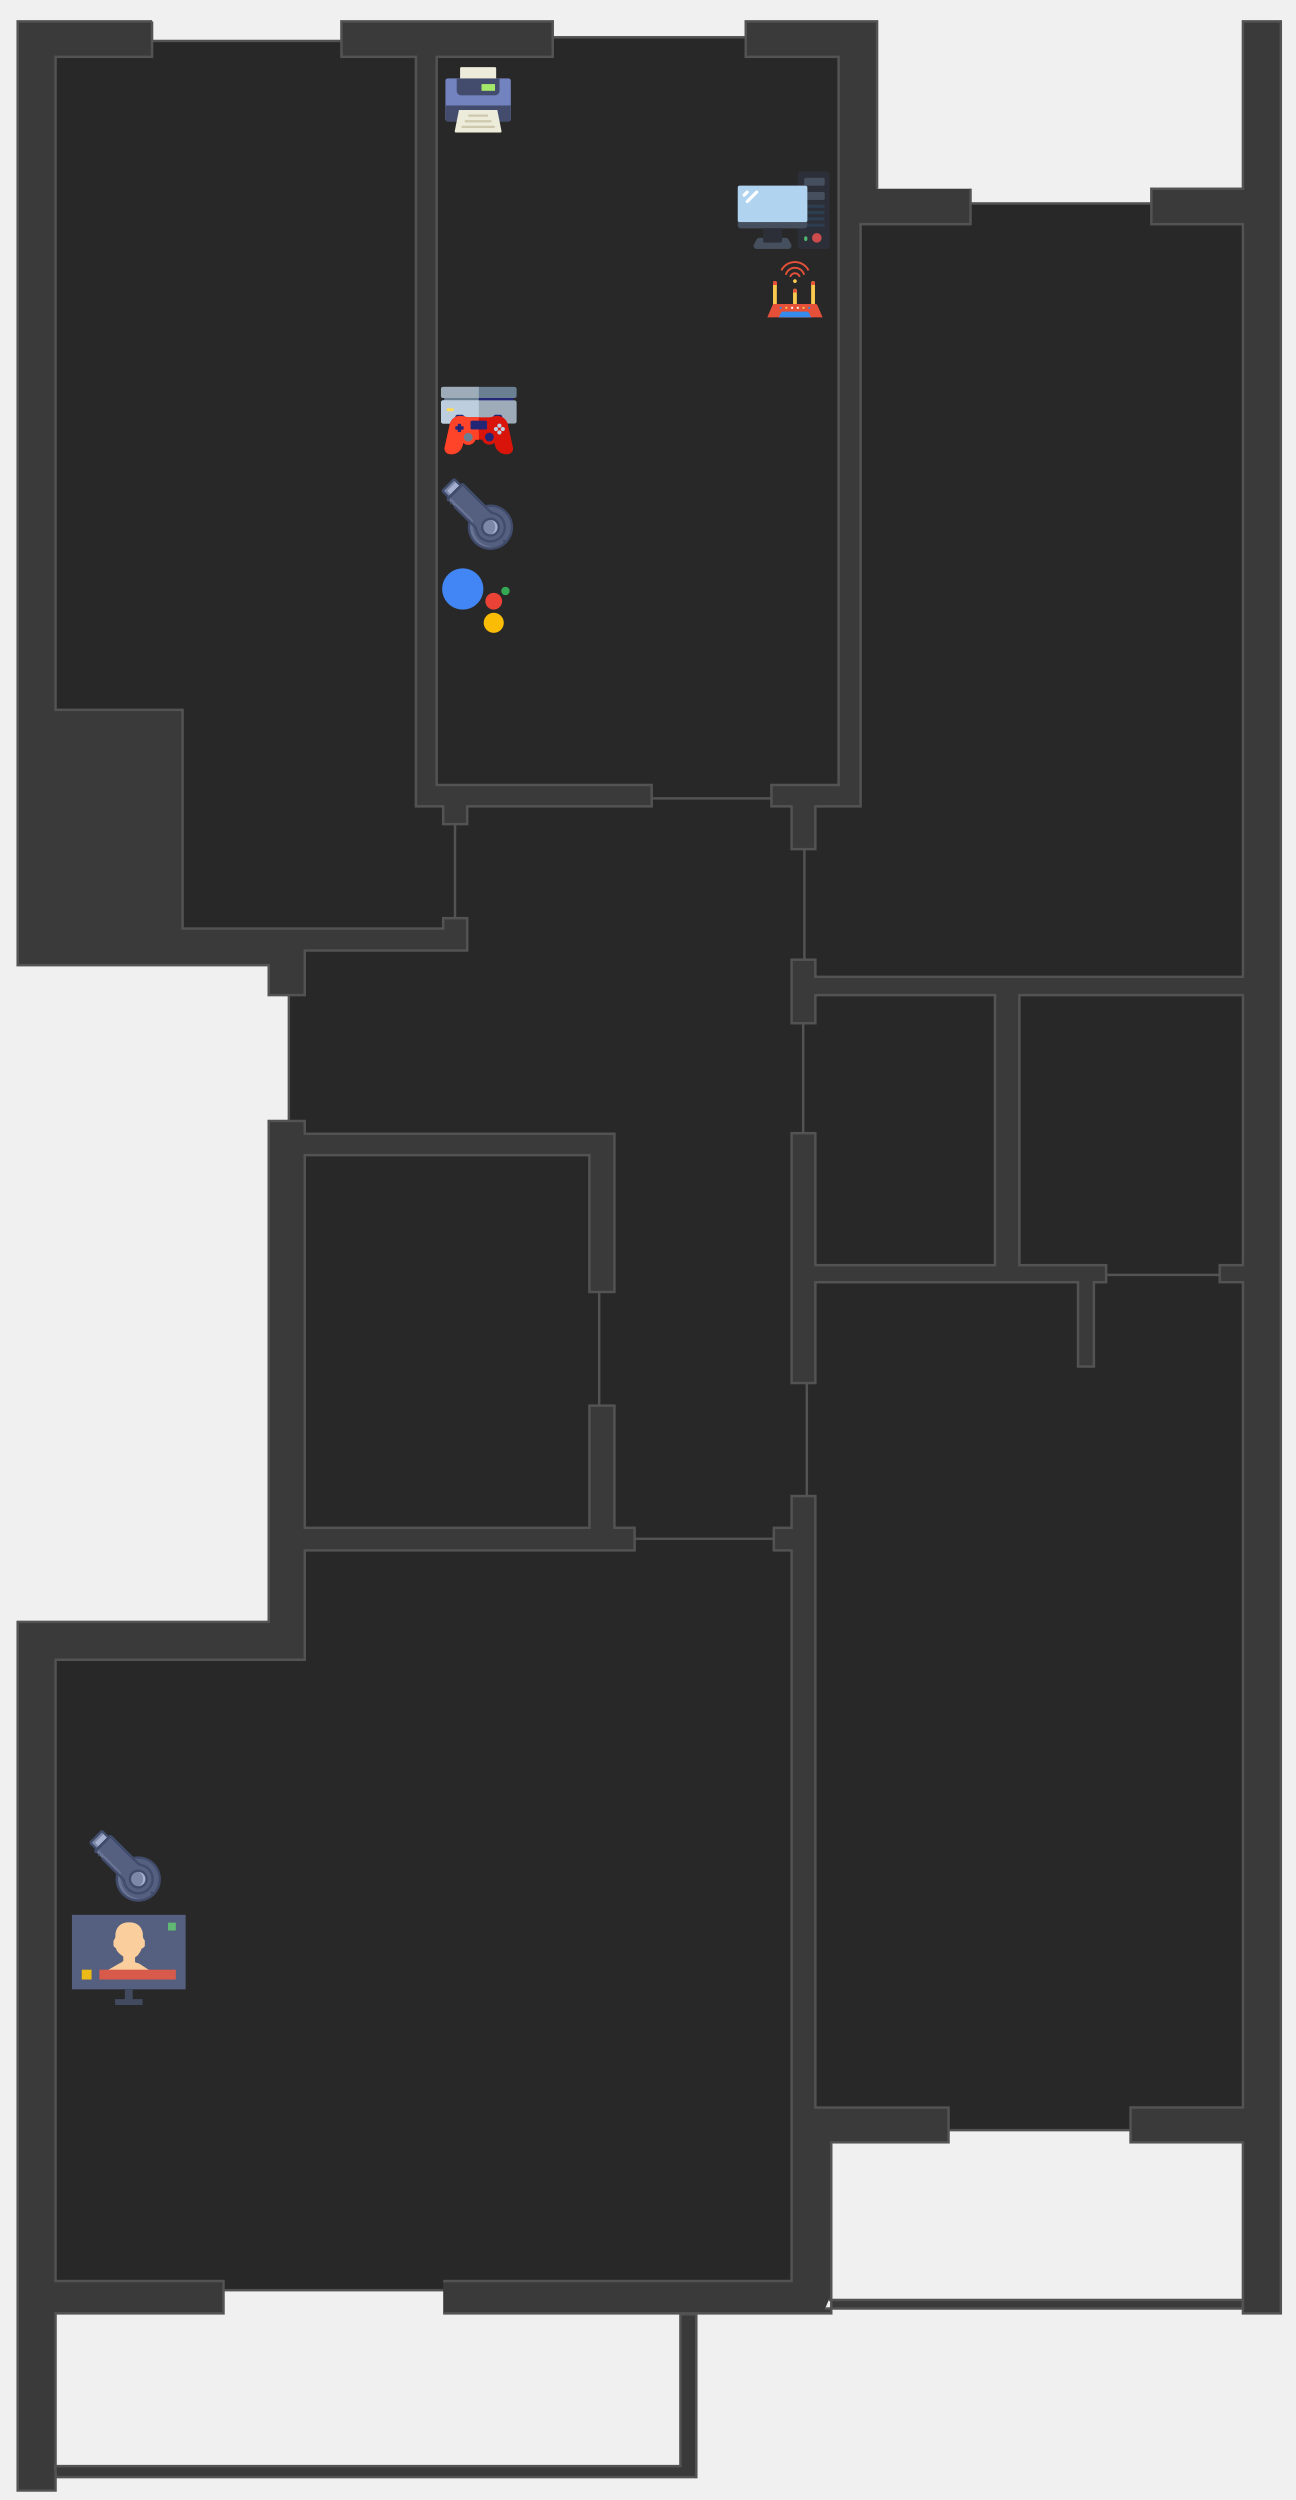
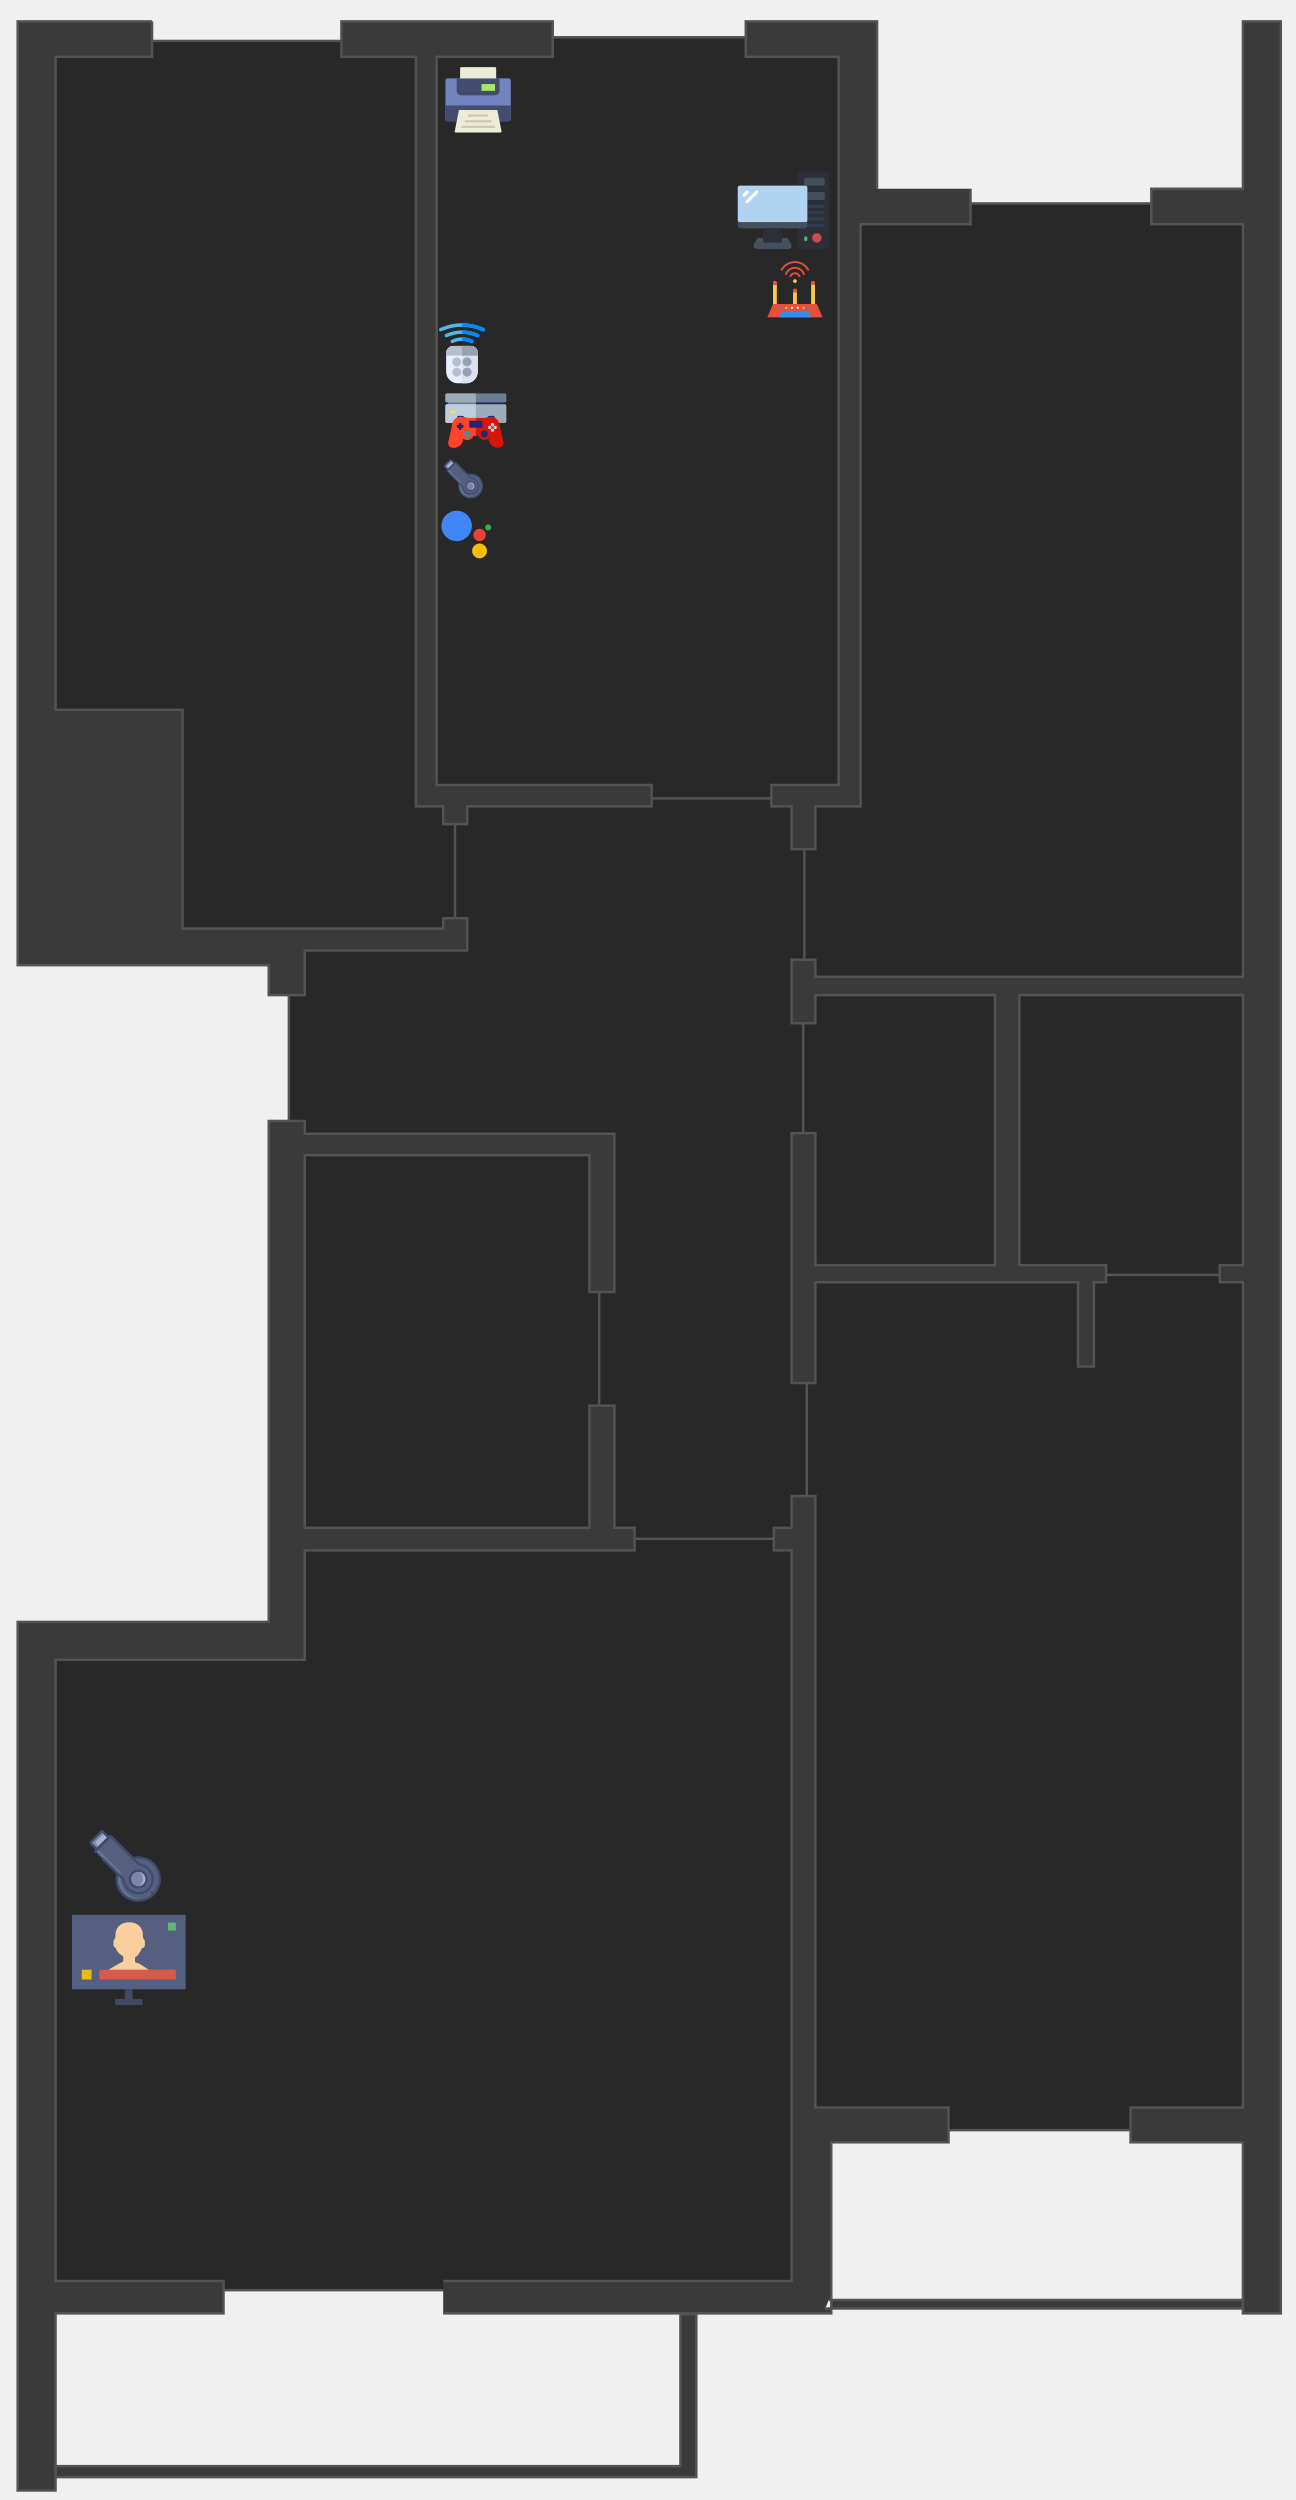
<svg xmlns="http://www.w3.org/2000/svg" width="215" height="415" viewBox="0 0 279.5 539.5" version="1.1" id="svg4629">
  <defs id="defs4617">
    <style id="style4615">
      .cls-1 {
        fill: #fff;
      }

      .cls-1, .cls-2 {
        stroke: #535353;
        stroke-width: 0.527px;
        fill-rule: evenodd;
      }

      .cls-2 {
        fill: #aaa;
      }
    </style>
  </defs>
  <g id="g4903" transform="translate(-5.675665,-6.985777)">
    <path d="m 68.014,209.605 v 45.612 h 64.323 v 83.841 h 3.163 v 3.428 h 45.87 V 178.757 H 100.7 v 30.848 z" class="cls-1" id="input_boolean.presence_hall" style="fill:#282828;fill-opacity:1;fill-rule:evenodd;stroke:#535353;stroke-width:0.527px" />
    <path d="m 136.028,339.058 h 43.5 V 501.205 H 14.236 V 362.26 h 52.2 v -23.2 h 69.6 z" class="cls-1" id="input_boolean.presence_livingroom" style="fill:#282828;fill-opacity:1;fill-rule:evenodd;stroke:#535353;stroke-width:0.527px" />
    <path d="m 179,219.887 h 44.55 v 61.431 H 179 Z" class="cls-1" id="input_boolean.presence_storage" style="fill:#282828;fill-opacity:1;fill-rule:evenodd;stroke:#535353;stroke-width:0.527px" />
    <path d="m 68.278,254.426 h 66.7 V 338.8 h -66.7 z" class="cls-1" id="input_boolean.presence_wc" style="fill:#282828;fill-opacity:1;fill-rule:evenodd;stroke:#535353;stroke-width:0.527px" />
    <path d="m 179.789,281.846 h 97.8 v 184.821 h -97.8 z" class="cls-1" id="input_boolean.presence_bedroom" style="fill:#282828;fill-opacity:1;fill-rule:evenodd;stroke:#535353;stroke-width:0.527px" />
    <path d="m 223.286,221.469 h 55.1 v 60.64 h -55.1 z" class="cls-1" data-name="BedsRoom WC" id="input_boolean.presence_bedroomwc" style="fill:#282828;fill-opacity:1;fill-rule:evenodd;stroke:#535353;stroke-width:0.527px" />
    <path d="m 97.8,15.028 h 91.213 V 179.284 H 97.8 Z" class="cls-1" id="input_boolean.presence_office" style="fill:#282828;fill-opacity:1;fill-rule:evenodd;stroke:#535353;stroke-width:0.527px" />
    <path d="m 14.236,15.819 h 84.885 v 161.356 h 4.745 V 210.4 H 13.445 Z" class="cls-1" id="input_boolean.presence_kitchen" style="fill:#282828;fill-opacity:1;fill-rule:evenodd;stroke:#535353;stroke-width:0.527px" />
    <path d="m 190.334,50.885 h 86.2 v 169.529 h -97.272 v -40.6 h 10.808 z" class="cls-1" data-name="Kids Room" id="input_boolean.presence_nursery" style="fill:#282828;fill-opacity:1;fill-rule:evenodd;stroke:#535353;stroke-width:0.527px" />
    <path d="M 282.074,11.6 V 506.215 H 273.9 V 469.3 h -24.251 v -7.514 H 273.9 v -178.1 h -5.009 V 280 H 273.9 V 221.733 H 225.659 V 280 h 18.717 v 3.691 h -2.636 v 18.192 h -3.427 v -18.192 h -56.679 v 21.752 h -5.14 v -53.918 h 5.14 V 280 h 38.753 v -58.267 h -38.753 v 6.067 h -5.14 v -13.71 h 5.14 v 3.691 H 273.9 V 55.367 H 254.13 V 47.721 H 273.9 V 11.6 h 8.172 z m -66.96,36.121 v 7.646 H 191.388 V 181 h -9.754 v 9.228 h -5.14 V 181 h -4.35 v -4.614 h 14.5 V 19.247 H 166.608 V 11.6 h 28.339 V 47.721 M 124.956,11.6 v 7.646 H 99.912 v 157.138 h 46.4 V 181 H 106.5 v 3.823 h -5.185 V 181 H 95.431 V 19.247 H 79.35 V 11.6 Z m -86.467,0 v 7.646 H 17.663 v 140.923 h 27.416 v 47.194 h 56.239 v -2.241 h 5.182 v 6.987 H 71.441 v 9.624 h -7.777 v -6.46 H 9.49 V 11.6 h 29 z m 32.952,237.289 h -7.777 v 108.1 H 9.49 v 187.455 h 8.172 V 506.215 H 53.91 v -6.987 H 17.663 V 365.16 h 53.778 v -23.6 h 71.178 v -4.878 h -4.35 V 310.32 h -5.4 v 26.365 H 71.441 v -80.414 h 61.424 V 285.8 h 5.4 V 251.657 H 71.441 Z m 29.877,250.339 h 75.176 V 341.563 h -3.823 v -4.878 h 3.823 v -6.854 h 5.14 v 131.958 h 28.735 v 7.511 h -25.307 v 36.912 H 101.318 M 17.538,539.171 H 152.511 v -32.783 l 3.428,0.035 V 541.546 H 17.802 Z M 183.743,505.16 h 90.074 l 0.079,-1.845 h -89.363" class="cls-2" id="Walls" style="fill:#3a3a3a;fill-opacity:1;fill-rule:evenodd;stroke:#535353;stroke-width:0.527px" />
  </g>
-   <g id="device_tracker.googlehomehome" transform="matrix(0.02844206,0,0,0.02844206,95.42019,122.3333)">
+   <g id="device_tracker.googlehomehome" transform="matrix(0.02101287,0,0,0.02101287,95.2617,109.9711)">
    <circle id="circle1975" r="156.268" cy="167.705" cx="156.268" style="fill:#4285f4" />
    <path id="path1977" d="m 512,182.95 c 0,17.544 -14.224,31.762 -31.762,31.762 -17.538,0 -31.762,-14.218 -31.762,-31.762 0,-17.543 14.224,-31.762 31.762,-31.762 17.538,0 31.762,14.219 31.762,31.762 z" style="fill:#34a853" />
    <path id="path1979" d="m 454.829,260.449 c 0,35.081 -28.438,63.522 -63.523,63.522 -35.088,0 -63.524,-28.441 -63.524,-63.522 0,-35.083 28.437,-63.524 63.524,-63.524 35.086,0 63.523,28.442 63.523,63.524 z" style="fill:#ea4335" />
    <path id="path1981" d="m 467.533,424.339 c 0,42.1 -34.124,76.225 -76.228,76.225 -42.104,0 -76.229,-34.125 -76.229,-76.225 0,-42.098 34.124,-76.227 76.229,-76.227 42.104,0 76.228,34.129 76.228,76.227 z" style="fill:#fbbc05" />
  </g>
-   <g id="device_tracker.ps4home" transform="matrix(0.03187343,0,0,0.03170703,95.16594,82.64656)">
+   <g id="device_tracker.ps4home" transform="matrix(0.02568244,0,0,0.02554836,96.11688,84.22318)">
    <path id="path1997" d="M 480.827,96.595 H 31.173 c -5.217,0 -9.446,4.229 -9.446,9.446 v 24.561 c 0,5.217 4.23,9.447 9.446,9.447 h 449.653 c 5.217,0 9.447,-4.229 9.447,-9.447 v -24.561 c 0,-5.217 -4.23,-9.446 -9.446,-9.446 z" style="fill:#232575" />
    <g id="g2003">
      <path id="path1999" d="M 256,96.595 H 31.173 c -5.217,0 -9.446,4.229 -9.446,9.446 v 24.561 c 0,5.217 4.23,9.447 9.446,9.447 H 256 Z" style="fill:#6a8092" />
      <path id="path2001" d="M 497.83,26.691 H 14.17 C 6.344,26.691 0,33.035 0,40.861 v 47.232 c 0,7.826 6.344,14.17 14.17,14.17 h 483.66 c 7.826,0 14.17,-6.344 14.17,-14.17 V 40.861 c 0,-7.826 -6.344,-14.17 -14.17,-14.17 z" style="fill:#6a8092" />
    </g>
    <g id="g2009">
      <path id="path2005" d="M 256,26.691 H 14.17 C 6.344,26.691 0,33.035 0,40.861 v 47.232 c 0,7.826 6.344,14.17 14.17,14.17 H 256 Z" style="fill:#9eacba" />
      <path id="path2007" d="M 497.83,118.263 H 14.17 C 6.344,118.263 0,124.607 0,132.433 v 129.402 c 0,7.826 6.344,14.17 14.17,14.17 h 483.66 c 7.826,0 14.17,-6.344 14.17,-14.17 V 132.434 c 0,-7.827 -6.344,-14.171 -14.17,-14.171 z" style="fill:#9eacba" />
    </g>
    <path id="path2011" d="M 256,118.263 H 14.17 C 6.344,118.263 0,124.607 0,132.433 v 129.402 c 0,7.826 6.344,14.17 14.17,14.17 H 256 Z" style="fill:#bdcfdf" />
    <path id="path2013" d="M 78,172.049 H 48 c -5.522,0 -10,4.477 -10,10 0,5.523 4.478,10 10,10 h 30 c 5.522,0 10,-4.477 10,-10 0,-5.523 -4.478,-10 -10,-10 z" style="fill:#ffdb58" />
    <g id="g2019">
      <path id="path2015" d="m 400,216.049 h -30 c -8.284,0 -15,6.716 -15,15 0,8.284 6.716,15 15,15 h 30 c 8.284,0 15,-6.716 15,-15 0,-8.284 -6.716,-15 -15,-15 z" style="fill:#232575" />
      <path id="path2017" d="m 142,216.049 h -30 c -8.284,0 -15,6.716 -15,15 0,8.284 6.716,15 15,15 h 30 c 8.284,0 15,-6.716 15,-15 0,-8.284 -6.716,-15 -15,-15 z" style="fill:#232575" />
    </g>
    <path id="path2021" d="M 487.105,438.43 452.483,281.606 C 448.259,262.477 436.84,246.138 420.328,235.598 403.82,225.06 384.195,221.58 365.057,225.802 l -36.169,7.985 H 183.111 l -36.171,-7.986 c -19.129,-4.224 -38.758,-0.743 -55.269,9.796 -16.513,10.54 -27.932,26.879 -32.155,46.008 L 24.895,438.43 c -2.174,9.848 -0.383,19.953 5.044,28.455 5.426,8.501 13.838,14.38 23.686,16.554 20.386,4.5 41.309,0.792 58.91,-10.441 17.599,-11.234 29.77,-28.649 34.271,-49.037 l 3.583,-16.23 c 9.117,8.095 21.104,13.026 34.227,13.026 22.632,0 41.894,-14.648 48.841,-34.956 l 45.413,-0.041 c 7.217,19.811 26.239,33.997 48.516,33.997 13.035,0 24.947,-4.867 34.042,-12.866 l 3.768,17.069 c 4.502,20.388 16.673,37.803 34.272,49.038 12.616,8.053 27.1,12.31 41.884,12.31 5.679,0 11.406,-0.629 17.025,-1.869 9.848,-2.174 18.26,-8.053 23.686,-16.554 5.425,-8.502 7.216,-18.608 5.042,-28.455 z" style="fill:#d9150b" />
    <path id="path2023" d="m 256,233.787 h -72.889 l -36.171,-7.986 c -19.129,-4.224 -38.758,-0.743 -55.269,9.796 -16.513,10.54 -27.932,26.879 -32.155,46.008 L 24.895,438.43 c -2.174,9.848 -0.383,19.953 5.044,28.455 5.426,8.501 13.838,14.38 23.686,16.554 20.386,4.5 41.309,0.792 58.91,-10.441 17.599,-11.234 29.77,-28.649 34.271,-49.037 l 3.583,-16.23 c 9.117,8.095 21.104,13.026 34.227,13.026 22.632,0 41.894,-14.648 48.841,-34.956 L 256,385.766 Z" style="fill:#ff4429" />
    <g id="g2033">
      <circle id="circle2025" r="14.5" cy="290.549" cx="395.5" style="fill:#bdcfdf" />
      <circle id="circle2027" r="14.5" cy="336.549" cx="395.5" style="fill:#bdcfdf" />
      <circle id="circle2029" r="14.5" cy="313.549" cx="418.5" style="fill:#bdcfdf" />
      <circle id="circle2031" r="14.5" cy="313.549" cx="372.5" style="fill:#bdcfdf" />
    </g>
    <path id="path2035" d="m 303.252,316.609 h -94.504 c -4.831,0 -8.748,-3.917 -8.748,-8.748 v -42.504 c 0,-4.831 3.917,-8.748 8.748,-8.748 h 94.504 c 4.831,0 8.748,3.917 8.748,8.748 v 42.504 c 0,4.831 -3.917,8.748 -8.748,8.748 z" style="fill:#232575" />
    <circle id="circle2037" r="29.592" cy="369.139" cx="184.62" style="fill:#6a8092" />
    <g id="g2043">
      <circle id="circle2039" r="29.592" cy="368.139" cx="327.38" style="fill:#232575" />
      <path id="path2041" d="m 149.869,294.568 h -10.311 c -1.824,0 -3.302,-1.479 -3.302,-3.302 v -10.311 c 0,-1.824 -1.479,-3.302 -3.302,-3.302 h -16.053 c -1.824,0 -3.302,1.479 -3.302,3.302 v 10.311 c 0,1.824 -1.479,3.302 -3.302,3.302 H 99.985 c -1.824,0 -3.302,1.479 -3.302,3.302 v 16.053 c 0,1.824 1.479,3.302 3.302,3.302 h 10.311 c 1.824,0 3.302,1.479 3.302,3.302 v 10.311 c 0,1.824 1.479,3.302 3.302,3.302 h 16.053 c 1.824,0 3.302,-1.479 3.302,-3.302 v -10.311 c 0,-1.824 1.479,-3.302 3.302,-3.302 h 10.311 c 1.824,0 3.302,-1.479 3.302,-3.302 V 297.87 c 0.002,-1.824 -1.477,-3.302 -3.301,-3.302 z" style="fill:#232575" />
    </g>
    <g id="g2045" />
    <g id="g2047" />
    <g id="g2049" />
    <g id="g2051" />
    <g id="g2053" />
    <g id="g2055" />
    <g id="g2057" />
    <g id="g2059" />
    <g id="g2061" />
    <g id="g2063" />
    <g id="g2065" />
    <g id="g2067" />
    <g id="g2069" />
    <g id="g2071" />
    <g id="g2073" />
  </g>
  <g id="device_tracker.epsond11b70home" transform="matrix(0.02755646,0,0,0.02755646,96.12451,14.49076)">
    <g id="g2147">
      <path id="path2123" d="M 494.345,88.276 H 17.655 C 7.91,88.276 0,96.177 0,105.931 v 300.138 c 0,9.746 7.91,17.655 17.655,17.655 h 70.621 l 17.655,-88.276 h 300.138 l 17.655,88.276 h 70.621 c 9.746,0 17.655,-7.91 17.655,-17.655 V 105.931 c 0,-9.754 -7.91,-17.655 -17.655,-17.655" style="fill:#7383bf" />
      <g id="g2129">
        <path id="path2125" d="m 0,300.138 v 105.931 c 0,9.746 7.91,17.655 17.655,17.655 h 70.621 l 17.655,-88.276 h 300.138 l 17.655,88.276 h 70.621 c 9.746,0 17.655,-7.91 17.655,-17.655 V 300.138 Z" style="fill:#434c6d" />
        <path id="path2127" d="M 388.414,220.69 H 123.586 c -19.5,0 -35.31,-15.81 -35.31,-35.31 V 88.276 h 335.448 v 97.103 c 0,19.5 -15.81,35.311 -35.31,35.311" style="fill:#434c6d" />
      </g>
      <g id="g2135">
        <path id="path2131" d="M 430.611,512 H 81.392 c -5.57,0 -9.754,-5.094 -8.66,-10.558 l 33.201,-165.994 h 300.138 l 33.201,165.994 c 1.085,5.464 -3.09,10.558 -8.661,10.558" style="fill:#edebda" />
        <path id="path2133" d="M 397.241,88.276 H 114.759 V 8.828 C 114.759,3.955 118.714,0 123.587,0 h 264.828 c 4.873,0 8.828,3.955 8.828,8.828 v 79.448 z" style="fill:#edebda" />
      </g>
      <polygon id="polygon2137" points="282.483,185.379 388.414,185.379 388.414,132.414 282.483,132.414 " style="fill:#a4e869" />
      <g id="g2145">
        <path id="path2139" d="M 326.621,388.414 H 185.379 c -4.882,0 -8.828,-3.946 -8.828,-8.828 0,-4.882 3.946,-8.828 8.828,-8.828 H 326.62 c 4.882,0 8.828,3.946 8.828,8.828 0,4.882 -3.946,8.828 -8.827,8.828" style="fill:#cec9ae" />
        <path id="path2141" d="M 353.103,432.552 H 158.897 c -4.882,0 -8.828,-3.946 -8.828,-8.828 0,-4.882 3.946,-8.828 8.828,-8.828 h 194.207 c 4.882,0 8.828,3.946 8.828,8.828 -0.001,4.882 -3.947,8.828 -8.829,8.828" style="fill:#cec9ae" />
        <path id="path2143" d="M 379.586,476.69 H 132.414 c -4.882,0 -8.828,-3.946 -8.828,-8.828 0,-4.882 3.946,-8.828 8.828,-8.828 h 247.172 c 4.882,0 8.828,3.946 8.828,8.828 0,4.882 -3.946,8.828 -8.828,8.828" style="fill:#cec9ae" />
      </g>
    </g>
    <g id="g2149" />
    <g id="g2151" />
    <g id="g2153" />
    <g id="g2155" />
    <g id="g2157" />
    <g id="g2159" />
    <g id="g2161" />
    <g id="g2163" />
    <g id="g2165" />
    <g id="g2167" />
    <g id="g2169" />
    <g id="g2171" />
    <g id="g2173" />
    <g id="g2175" />
    <g id="g2177" />
  </g>
  <g id="device_tracker.dtofficehome" transform="matrix(0.03864992,0,0,0.03864992,159.212,35.46623)">
    <path id="path2216" d="m 335.448,357.517 v 97.103 c 0,9.754 7.901,17.655 17.655,17.655 h 141.241 c 9.754,0 17.655,-7.901 17.655,-17.655 V 57.379 C 511.973,47.642 504.081,39.75 494.344,39.724 H 353.103 c -9.737,0.026 -17.629,7.918 -17.655,17.655 z" style="fill:#2c2f38" />
    <g id="g2222">
      <path id="path2218" d="m 379.586,75.034 h 97.103 c 4.873,0 8.828,3.955 8.828,8.828 v 26.483 c 0,4.873 -3.955,8.828 -8.828,8.828 h -97.103 c -4.873,0 -8.828,-3.955 -8.828,-8.828 V 83.862 c 0.001,-4.873 3.955,-8.828 8.828,-8.828 z" style="fill:#464f5d" />
      <path id="path2220" d="m 379.586,154.483 h 97.103 c 4.873,0 8.828,3.955 8.828,8.828 v 26.483 c 0,4.873 -3.955,8.828 -8.828,8.828 h -97.103 c -4.873,0 -8.828,-3.955 -8.828,-8.828 V 163.31 c 0.001,-4.872 3.955,-8.827 8.828,-8.827 z" style="fill:#464f5d" />
    </g>
    <g id="g2232">
      <path id="path2224" d="m 476.69,242.759 h -88.276 c -4.873,0 -8.828,-3.955 -8.828,-8.828 0,-4.873 3.955,-8.828 8.828,-8.828 h 88.276 c 4.873,0 8.828,3.955 8.828,8.828 -10e-4,4.873 -3.956,8.828 -8.828,8.828 z" style="fill:#2c3e50" />
      <path id="path2226" d="m 476.69,278.069 h -88.276 c -4.873,0 -8.828,-3.955 -8.828,-8.828 0,-4.873 3.955,-8.828 8.828,-8.828 h 88.276 c 4.873,0 8.828,3.955 8.828,8.828 -10e-4,4.873 -3.956,8.828 -8.828,8.828 z" style="fill:#2c3e50" />
      <path id="path2228" d="m 476.69,313.379 h -88.276 c -4.873,0 -8.828,-3.955 -8.828,-8.828 0,-4.873 3.955,-8.828 8.828,-8.828 h 88.276 c 4.873,0 8.828,3.955 8.828,8.828 0,4.873 -3.956,8.828 -8.828,8.828 z" style="fill:#2c3e50" />
      <path id="path2230" d="m 476.69,348.69 h -88.276 c -4.873,0 -8.828,-3.955 -8.828,-8.828 0,-4.873 3.955,-8.828 8.828,-8.828 h 88.276 c 4.873,0 8.828,3.955 8.828,8.828 -10e-4,4.873 -3.956,8.828 -8.828,8.828 z" style="fill:#2c3e50" />
    </g>
    <circle id="circle2234" r="26.483" cy="410.483" cx="441.379" style="fill:#cc4b4c" />
    <path id="path2236" d="m 379.586,428.138 c -4.873,0 -8.828,-3.946 -8.828,-8.819 0,0 0,0 0,-0.009 v -8.828 c 0,-4.873 3.955,-8.828 8.828,-8.828 4.873,0 8.828,3.955 8.828,8.828 v 8.828 c 0,4.873 -3.946,8.828 -8.828,8.828 z" style="fill:#4fba6f" />
    <path id="path2238" d="m 17.655,119.172 h 353.103 c 9.754,0 17.655,7.901 17.655,17.655 v 203.034 c 0,9.754 -7.901,17.655 -17.655,17.655 H 17.655 C 7.901,357.517 0,349.617 0,339.862 V 136.828 c 0,-9.755 7.901,-17.656 17.655,-17.656 z" style="fill:#464f5d" />
    <path id="path2240" d="m 388.414,128 v 185.379 c 0,4.873 -3.955,8.828 -8.828,8.828 H 8.828 C 3.955,322.207 0,318.252 0,313.379 V 128 c 0,-4.873 3.955,-8.828 8.828,-8.828 h 370.759 c 4.872,0 8.827,3.955 8.827,8.828 z" style="fill:#b0d3f0" />
    <path id="path2242" d="M 247.172,410.483 H 268.8 c 6.162,0.026 11.802,3.46 14.654,8.916 l 14.477,26.483 c 4.802,8.527 1.783,19.324 -6.744,24.126 -2.454,1.377 -5.191,2.154 -7.998,2.269 H 105.225 c -9.772,-0.38 -17.39,-8.616 -17.011,-18.388 0.106,-2.807 0.883,-5.553 2.269,-8.007 l 14.477,-26.483 c 2.851,-5.455 8.492,-8.889 14.654,-8.916 h 21.628" style="fill:#464f5d" />
    <path id="path2244" d="m 141.241,357.517 h 105.931 v 0 70.621 c 0,4.873 -3.955,8.828 -8.828,8.828 h -88.276 c -4.873,0 -8.828,-3.955 -8.828,-8.828 v -70.621 z" style="fill:#2c2f38" />
    <g id="g2250">
      <path id="path2246" d="m 35.31,180.966 c -4.873,0 -8.828,-3.955 -8.828,-8.828 0,-2.339 0.927,-4.581 2.586,-6.241 l 17.655,-17.655 c 3.478,-3.416 9.066,-3.363 12.482,0.115 3.372,3.434 3.372,8.934 0,12.367 L 41.55,178.379 c -1.649,1.66 -3.9,2.587 -6.24,2.587 z" style="fill:#ffffff" />
      <path id="path2248" d="m 52.966,216.276 c -4.873,0 -8.828,-3.955 -8.828,-8.828 0,-2.339 0.927,-4.582 2.586,-6.241 L 99.69,148.241 c 3.478,-3.416 9.066,-3.363 12.482,0.115 3.372,3.434 3.372,8.934 0,12.367 l -52.966,52.966 c -1.65,1.66 -3.901,2.587 -6.24,2.587 z" style="fill:#ffffff" />
    </g>
    <g id="g2252" />
    <g id="g2254" />
    <g id="g2256" />
    <g id="g2258" />
    <g id="g2260" />
    <g id="g2262" />
    <g id="g2264" />
    <g id="g2266" />
    <g id="g2268" />
    <g id="g2270" />
    <g id="g2272" />
    <g id="g2274" />
    <g id="g2276" />
    <g id="g2278" />
    <g id="g2280" />
  </g>
  <g id="device_tracker.openwrthome" transform="matrix(0.02571177,0,0,0.02571177,165.4811,56.34428)">
    <g id="g2468">
      <path id="path2462" d="M 404,368 H 372 V 184 c 0,-8.84 7.16,-16 16,-16 v 0 c 8.84,0 16,7.16 16,16 z" style="fill:#faca4f" />
      <path id="path2464" d="M 220,368 V 248 c 0,-8.84 7.16,-16 16,-16 v 0 c 8.84,0 16,7.16 16,16 v 120" style="fill:#faca4f" />
      <path id="path2466" d="M 84,368 H 52 V 184 c 0,-8.84 7.16,-16 16,-16 v 0 c 8.84,0 16,7.16 16,16 z" style="fill:#faca4f" />
    </g>
    <g id="g2472">
      <path id="path2470" d="M 468,472 H 4 L 47.848,369.696 C 50.368,363.816 56.152,360 62.552,360 h 346.896 c 6.4,0 12.184,3.816 14.704,9.696 z" style="fill:#e65039" />
    </g>
    <g id="g2478">
      <path id="path2474" d="M 372,472 H 100 l 19.576,-39.152 c 2.712,-5.424 8.256,-8.848 14.312,-8.848 h 204.224 c 6.064,0 11.6,3.424 14.312,8.848 z" style="fill:#358cec" />
      <rect id="rect2476" height="16" width="16" style="fill:#358cec" y="384" x="108" />
    </g>
    <rect id="rect2480" height="16" width="16" style="fill:#faca4f" y="384" x="156" />
    <g id="g2486">
      <rect id="rect2482" height="16" width="16" style="fill:#fffff8" y="384" x="204" />
      <rect id="rect2484" height="16" width="16" style="fill:#fffff8" y="384" x="252" />
    </g>
    <rect id="rect2488" height="16" width="16" style="fill:#faca4f" y="384" x="300" />
    <rect id="rect2490" height="16" width="16" style="fill:#358cec" y="384" x="348" />
    <g id="g2493">
      <path d="M 84,200 H 52 v -16 c 0,-8.84 7.16,-16 16,-16 v 0 c 8.84,0 16,7.16 16,16 z" style="fill:#e65039" id="SVGCleanerId_0" />
    </g>
    <g id="g2496">
      <path d="M 84,200 H 52 v -16 c 0,-8.84 7.16,-16 16,-16 v 0 c 8.84,0 16,7.16 16,16 z" style="fill:#e65039" id="SVGCleanerId_0_1_" />
    </g>
    <g id="g2499">
      <path d="M 84,200 H 52 v -16 c 0,-8.84 7.16,-16 16,-16 v 0 c 8.84,0 16,7.16 16,16 z" style="fill:#e65039" id="SVGCleanerId_0_2_" />
    </g>
    <g id="g2505">
      <path id="path2501" d="m 404,200 h -32 v -16 c 0,-8.84 7.16,-16 16,-16 v 0 c 8.84,0 16,7.16 16,16 z" style="fill:#e65039" />
      <path id="path2503" d="m 252,264 h -32 v -16 c 0,-8.84 7.16,-16 16,-16 v 0 c 8.84,0 16,7.16 16,16 z" style="fill:#e65039" />
    </g>
    <circle id="circle2507" r="16" cy="168" cx="236" style="fill:#faca4f" />
    <g id="g2515">
      <path id="path2509" d="M 129.032,81.544 114.784,74.28 C 138.16,28.464 184.608,0 236,0 287.392,0 333.832,28.456 357.208,74.264 L 342.96,81.528 C 322.328,41.112 281.344,16 236,16 190.648,16 149.664,41.12 129.032,81.544 Z" style="fill:#e65039" />
      <path id="path2511" d="M 305.464,116.984 C 296.944,85.792 268.384,64 236,64 c -32.376,0 -60.936,21.784 -69.464,52.968 l -15.44,-4.216 C 161.52,74.624 196.44,48 236,48 c 39.576,0 74.488,26.632 84.896,64.768 z" style="fill:#e65039" />
      <path id="path2513" d="m 268.28,134.8 c -3.96,-14.496 -17.232,-24.616 -32.28,-24.616 -15.04,0 -28.312,10.12 -32.272,24.608 l -15.44,-4.216 c 5.856,-21.432 25.48,-36.392 47.712,-36.392 22.232,0 41.856,14.968 47.72,36.4 z" style="fill:#e65039" />
    </g>
    <g id="g2517" />
    <g id="g2519" />
    <g id="g2521" />
    <g id="g2523" />
    <g id="g2525" />
    <g id="g2527" />
    <g id="g2529" />
    <g id="g2531" />
    <g id="g2533" />
    <g id="g2535" />
    <g id="g2537" />
    <g id="g2539" />
    <g id="g2541" />
    <g id="g2543" />
    <g id="g2545" />
  </g>
  <g id="device_tracker.c041f6297b6b" transform="matrix(0.4229385,0,0,0.4229385,15.52789,410.6831)">
    <rect id="rect2600" height="38" width="58" style="fill:#556080" y="6" x="0" />
    <rect id="rect2602" height="4" width="4" style="fill:#61b872" y="10" x="49" />
    <path id="path2604" d="m 39.326,34.814 c 0.162,-0.11 0.329,-0.211 0.488,-0.325 -0.289,-0.255 -0.609,-0.479 -0.964,-0.656 l -4.664,-3.018 c -0.693,-0.346 -2,-0.225 -2,-1 V 27.71 c 0.151,-0.171 1.323,-0.885 1.507,-1.145 0.731,-1.032 1.476,-2.168 1.86,-3.359 0.688,-0.212 1.633,-0.847 1.633,-1.602 v -2.246 c 0,-0.195 -0.102,-0.382 -0.248,-0.556 -0.464,-0.556 -0.752,-1.237 -0.752,-1.961 v -1.027 c 0,0 -0.158,-6 -7,-6 -6.842,0 -7,6 -7,6 v 1.027 c 0,0.724 -0.288,1.406 -0.752,1.961 -0.145,0.174 -0.248,0.361 -0.248,0.556 v 2.246 c 0,0.592 0.75,1.112 1.215,1.413 0.561,2.443 3.785,4.201 3.785,4.201 v 2.052 c 0,0.748 -1.838,1.437 -2.495,1.796 l -4.707,2.732 c -0.342,0.187 -0.648,0.42 -0.925,0.68 0.163,0.118 0.337,0.224 0.504,0.337 h 20.763 z" style="fill:#fbce9d" />
    <rect id="rect2606" height="5" width="5" style="fill:#ebba16" y="34" x="5" />
    <polygon id="polygon2608" points="27,44 27,49 22,49 22,52 36,52 36,49 31,49 31,44 " style="fill:#424a60" />
    <rect id="rect2610" height="5" width="39" style="fill:#d75a4a" y="34" x="14" />
    <g id="g2612" />
    <g id="g2614" />
    <g id="g2616" />
    <g id="g2618" />
    <g id="g2620" />
    <g id="g2622" />
    <g id="g2624" />
    <g id="g2626" />
    <g id="g2628" />
    <g id="g2630" />
    <g id="g2632" />
    <g id="g2634" />
    <g id="g2636" />
    <g id="g2638" />
    <g id="g2640" />
  </g>
  <g id="device_tracker.maintv" transform="matrix(0.03064926,0,0,0.03064926,19.29798,394.959)">
    <g id="g1058">
      <path id="path1024" d="M 135.85,52.291 69.458,118.767 52.587,135.638 10.955,93.922 C 9.383,92.354 8.5,90.225 8.5,88.005 c 0,-2.22 0.883,-4.349 2.455,-5.917 L 82.3,10.66 c 3.299,-3.273 8.62,-3.273 11.919,0 l 10.911,10.911 z" style="fill:#7d88a8;fill-opacity:1" />
      <path id="path1026" d="m 438.098,462.395 c -7.285,5.89 -15.161,11.009 -23.502,15.276 -51.73,27.338 -114.588,22.385 -161.398,-12.718 -46.81,-35.103 -69.172,-94.057 -57.419,-151.374 1.204,-5.528 -0.434,-11.291 -4.365,-15.36 L 46.628,153.432 c -3.273,-3.299 -3.273,-8.62 0,-11.919 L 141.81,46.415 c 0.512,-0.538 1.107,-0.992 1.763,-1.343 3.283,-1.982 7.501,-1.424 10.156,1.343 l 145.039,145.039 c 3.835,3.795 9.339,5.377 14.605,4.197 68.664,-14.263 138.13,20.527 167.835,84.054 29.705,63.527 11.861,139.142 -43.11,182.69 z" style="fill:#697494;fill-opacity:1" />
      <path id="path1028" d="M 135.85,52.291 69.458,118.767 44.697,93.922 c -1.572,-1.568 -2.455,-3.697 -2.455,-5.917 0,-2.22 0.883,-4.349 2.455,-5.917 L 105.13,21.571 Z" style="fill:#a5b0d0;fill-opacity:1" />
      <g id="g1036">
        <circle id="circle1030" r="58.838" cy="343.779" cx="343.974" style="fill:#d4e1f4" />
        <path id="path1032" d="m 438.098,462.395 c -7.285,5.89 -15.161,11.009 -23.502,15.276 -51.117,16.135 -106.956,4.002 -146.767,-31.892 -39.811,-35.894 -57.643,-90.182 -46.87,-142.692 0.639,-3.17 0.377,-6.456 -0.755,-9.485 L 63.582,136.981 c -3.274,-3.299 -3.274,-8.62 0,-11.919 l 79.99,-79.99 c 3.283,-1.982 7.501,-1.424 10.156,1.343 l 145.039,145.039 c 3.835,3.795 9.339,5.377 14.605,4.197 68.664,-14.263 138.13,20.527 167.835,84.054 29.705,63.527 11.862,139.142 -43.109,182.69 z" style="fill:#556080;fill-opacity:1" />
        <path id="path1034" d="m 439.114,438.943 11.892,11.896" style="fill:#d4e1f4" />
      </g>
      <g id="g1042">
        <path id="path1038" d="m 52.607,143.988 c -2.226,-0.001 -4.36,-0.885 -5.934,-2.459 L 5.05,99.897 C -1.498,93.327 -1.5,82.699 5.046,76.127 L 76.402,4.758 h 0.004 c 6.65,-6.344 17.112,-6.344 23.762,0 l 41.623,41.631 c 1.574,1.574 2.459,3.708 2.459,5.934 0,2.226 -0.885,4.361 -2.459,5.934 l -83.25,83.271 c -1.573,1.575 -3.708,2.459 -5.934,2.46 z M 88.28,16.627 H 88.276 L 16.919,87.996 52.612,123.717 123.989,52.324 88.296,16.627 Z" style="display:inline;fill:#414c6c;fill-opacity:1" />
        <path id="path1040" d="M 344.071,503.734 C 296.085,503.699 250.653,482.11 220.318,444.929 189.983,407.747 177.955,358.906 187.554,311.89 c 0.644,-2.759 -0.134,-5.657 -2.074,-7.721 -3.277,-3.277 -3.277,-8.591 0,-11.869 3.277,-3.277 8.591,-3.277 11.869,0 5.931,6.041 8.431,14.657 6.656,22.934 -12.073,58.872 13.981,119.007 65.189,150.463 51.208,31.456 116.625,27.51 163.68,-9.873 51.911,-41.145 68.753,-112.564 40.694,-172.566 -28.058,-60.003 -93.665,-92.867 -158.523,-79.409 -8.023,1.74 -16.383,-0.683 -22.234,-6.443 L 147.759,52.308 52.595,147.48 c 3.284,3.279 3.289,8.599 0.01,11.883 -3.279,3.284 -8.599,3.289 -11.883,0.01 -6.541,-6.57 -6.541,-17.192 0,-23.762 l 95.143,-95.172 c 6.57,-6.535 17.184,-6.539 23.758,-0.008 L 304.68,185.538 c 1.86,1.764 4.487,2.467 6.979,1.869 59.683,-12.254 121.141,10.499 158.457,58.663 37.316,48.164 43.995,113.357 17.222,168.088 -26.773,54.731 -82.339,89.472 -143.267,89.576 z" style="fill:#414c6c;fill-opacity:1" />
      </g>
      <path id="path1044" d="m 385.639,385.427 c -22.987,22.965 -60.238,22.954 -83.21,-0.026 -22.973,-22.98 -22.973,-60.23 0,-83.21 22.973,-22.98 60.223,-22.992 83.21,-0.026 11.078,11.022 17.306,26.005 17.306,41.631 0,15.626 -6.229,30.609 -17.306,41.631 z" style="fill:#a5b0d0;fill-opacity:1" />
      <path id="path1046" d="m 360.626,385.427 c -7.992,7.947 -18.103,13.425 -29.125,15.78 -27.056,-5.844 -46.368,-29.773 -46.368,-57.453 0,-27.68 19.312,-51.609 46.368,-57.453 11.042,2.351 21.161,7.863 29.125,15.864 22.914,23.024 22.914,60.237 0,83.262 z" style="fill:#7d88a8;fill-opacity:1" />
      <g id="g1056">
        <path id="path1048" d="m 343.972,411.029 c -32.083,-0.012 -59.69,-22.686 -65.937,-54.155 -6.247,-31.469 10.604,-62.969 40.25,-75.236 29.645,-12.267 63.828,-1.884 81.643,24.798 17.815,26.682 14.301,62.234 -8.393,84.912 -12.589,12.651 -29.716,19.738 -47.563,19.681 z m 0,-117.713 c -24.074,0.013 -44.787,17.031 -49.471,40.645 -4.684,23.614 7.965,47.249 30.212,56.45 22.247,9.201 47.895,1.406 61.26,-18.618 13.365,-20.024 10.724,-46.7 -6.308,-63.715 -9.449,-9.49 -22.301,-14.806 -35.693,-14.762 z" style="display:inline;fill:#414c6c;fill-opacity:1" />
        <path id="path1050" d="m 343.968,452.922 c -52,0.216 -96.86,-36.449 -107,-87.451 -1.345,-7.509 -4.88,-14.453 -10.16,-19.959 L 86.563,207.25 c -3.291,-3.256 -3.324,-8.563 -0.073,-11.86 3.251,-3.297 8.558,-3.337 11.86,-0.091 l 140.286,138.303 c 7.652,7.849 12.8,17.794 14.791,28.574 3.796,19.22 13.656,36.716 28.131,49.918 35.597,32.269 89.922,32.084 125.299,-0.426 25.447,-23.497 35.616,-59.253 26.342,-92.624 -9.274,-33.372 -36.433,-58.754 -70.354,-65.753 -11.109,-2.101 -21.356,-7.423 -29.463,-15.304 L 147.759,52.308 52.595,147.48 c 3.284,3.279 3.289,8.599 0.01,11.883 -3.279,3.284 -8.599,3.289 -11.883,0.01 -6.541,-6.57 -6.541,-17.192 0,-23.762 l 95.143,-95.172 c 6.57,-6.535 17.184,-6.539 23.758,-0.008 L 345.25,226.12 c 5.788,5.552 13.078,9.283 20.967,10.73 54.906,11.293 92.334,62.338 86.592,118.099 -5.741,55.76 -52.786,98.107 -108.841,97.973 z" style="fill:#414c6c;fill-opacity:1" />
        <path id="path1052" d="m 451.005,459.234 c -2.227,0.003 -4.362,-0.883 -5.934,-2.459 l -11.889,-11.893 c -3.277,-3.277 -3.277,-8.591 0,-11.869 3.277,-3.277 8.591,-3.277 11.869,0 l 11.889,11.894 c 2.4,2.4 3.117,6.01 1.819,9.146 -1.3,3.134 -4.359,5.179 -7.754,5.181 z" style="fill:#414c6c;fill-opacity:1" />
        <path id="path1054" d="m 67.275,184.488 c -1.098,-0.013 -2.183,-0.241 -3.193,-0.672 -1.016,-0.425 -1.952,-1.021 -2.767,-1.762 -2.401,-2.403 -3.1,-6.024 -1.766,-9.148 0.426,-1.018 1.023,-1.955 1.766,-2.771 0.398,-0.362 0.818,-0.698 1.258,-1.008 0.466,-0.318 0.974,-0.572 1.508,-0.754 0.477,-0.242 0.986,-0.413 1.512,-0.508 1.105,-0.246 2.251,-0.246 3.357,0 0.526,0.095 1.036,0.266 1.512,0.508 0.536,0.181 1.045,0.435 1.512,0.754 0.438,0.312 0.859,0.648 1.259,1.008 0.74,0.817 1.337,1.754 1.763,2.771 1.34,3.123 0.642,6.747 -1.763,9.148 -0.816,0.741 -1.753,1.337 -2.771,1.763 -1.007,0.429 -2.09,0.657 -3.187,0.671 z" style="fill:#414c6c;fill-opacity:1" />
      </g>
    </g>
    <g id="g1060" />
    <g id="g1062" />
    <g id="g1064" />
    <g id="g1066" />
    <g id="g1068" />
    <g id="g1070" />
    <g id="g1072" />
    <g id="g1074" />
    <g id="g1076" />
    <g id="g1078" />
    <g id="g1080" />
    <g id="g1082" />
    <g id="g1084" />
    <g id="g1086" />
    <g id="g1088" />
  </g>
-   <g id="device_tracker.officetv" transform="matrix(0.03064926,0,0,0.03064926,95.29865,103.225)">
+   <g id="device_tracker.officetv" transform="matrix(0.01680557,0,0,0.01680557,95.7741,99.10426)">
    <g id="g1058-7">
      <path id="path1024-9" d="M 135.85,52.291 69.458,118.767 52.587,135.638 10.955,93.922 C 9.383,92.354 8.5,90.225 8.5,88.005 c 0,-2.22 0.883,-4.349 2.455,-5.917 L 82.3,10.66 c 3.299,-3.273 8.62,-3.273 11.919,0 l 10.911,10.911 z" style="fill:#7d88a8;fill-opacity:1" />
      <path id="path1026-0" d="m 438.098,462.395 c -7.285,5.89 -15.161,11.009 -23.502,15.276 -51.73,27.338 -114.588,22.385 -161.398,-12.718 -46.81,-35.103 -69.172,-94.057 -57.419,-151.374 1.204,-5.528 -0.434,-11.291 -4.365,-15.36 L 46.628,153.432 c -3.273,-3.299 -3.273,-8.62 0,-11.919 L 141.81,46.415 c 0.512,-0.538 1.107,-0.992 1.763,-1.343 3.283,-1.982 7.501,-1.424 10.156,1.343 l 145.039,145.039 c 3.835,3.795 9.339,5.377 14.605,4.197 68.664,-14.263 138.13,20.527 167.835,84.054 29.705,63.527 11.861,139.142 -43.11,182.69 z" style="fill:#697494;fill-opacity:1" />
      <path id="path1028-5" d="M 135.85,52.291 69.458,118.767 44.697,93.922 c -1.572,-1.568 -2.455,-3.697 -2.455,-5.917 0,-2.22 0.883,-4.349 2.455,-5.917 L 105.13,21.571 Z" style="fill:#a5b0d0;fill-opacity:1" />
      <g id="g1036-0">
        <circle id="circle1030-6" r="58.838" cy="343.779" cx="343.974" style="fill:#d4e1f4" />
        <path id="path1032-0" d="m 438.098,462.395 c -7.285,5.89 -15.161,11.009 -23.502,15.276 -51.117,16.135 -106.956,4.002 -146.767,-31.892 -39.811,-35.894 -57.643,-90.182 -46.87,-142.692 0.639,-3.17 0.377,-6.456 -0.755,-9.485 L 63.582,136.981 c -3.274,-3.299 -3.274,-8.62 0,-11.919 l 79.99,-79.99 c 3.283,-1.982 7.501,-1.424 10.156,1.343 l 145.039,145.039 c 3.835,3.795 9.339,5.377 14.605,4.197 68.664,-14.263 138.13,20.527 167.835,84.054 29.705,63.527 11.862,139.142 -43.109,182.69 z" style="fill:#556080;fill-opacity:1" />
        <path id="path1034-7" d="m 439.114,438.943 11.892,11.896" style="fill:#d4e1f4" />
      </g>
      <g id="g1042-3">
        <path id="path1038-2" d="m 52.607,143.988 c -2.226,-0.001 -4.36,-0.885 -5.934,-2.459 L 5.05,99.897 C -1.498,93.327 -1.5,82.699 5.046,76.127 L 76.402,4.758 h 0.004 c 6.65,-6.344 17.112,-6.344 23.762,0 l 41.623,41.631 c 1.574,1.574 2.459,3.708 2.459,5.934 0,2.226 -0.885,4.361 -2.459,5.934 l -83.25,83.271 c -1.573,1.575 -3.708,2.459 -5.934,2.46 z M 88.28,16.627 H 88.276 L 16.919,87.996 52.612,123.717 123.989,52.324 88.296,16.627 Z" style="display:inline;fill:#414c6c;fill-opacity:1" />
        <path id="path1040-4" d="M 344.071,503.734 C 296.085,503.699 250.653,482.11 220.318,444.929 189.983,407.747 177.955,358.906 187.554,311.89 c 0.644,-2.759 -0.134,-5.657 -2.074,-7.721 -3.277,-3.277 -3.277,-8.591 0,-11.869 3.277,-3.277 8.591,-3.277 11.869,0 5.931,6.041 8.431,14.657 6.656,22.934 -12.073,58.872 13.981,119.007 65.189,150.463 51.208,31.456 116.625,27.51 163.68,-9.873 51.911,-41.145 68.753,-112.564 40.694,-172.566 -28.058,-60.003 -93.665,-92.867 -158.523,-79.409 -8.023,1.74 -16.383,-0.683 -22.234,-6.443 L 147.759,52.308 52.595,147.48 c 3.284,3.279 3.289,8.599 0.01,11.883 -3.279,3.284 -8.599,3.289 -11.883,0.01 -6.541,-6.57 -6.541,-17.192 0,-23.762 l 95.143,-95.172 c 6.57,-6.535 17.184,-6.539 23.758,-0.008 L 304.68,185.538 c 1.86,1.764 4.487,2.467 6.979,1.869 59.683,-12.254 121.141,10.499 158.457,58.663 37.316,48.164 43.995,113.357 17.222,168.088 -26.773,54.731 -82.339,89.472 -143.267,89.576 z" style="fill:#414c6c;fill-opacity:1" />
      </g>
      <path id="path1044-0" d="m 385.639,385.427 c -22.987,22.965 -60.238,22.954 -83.21,-0.026 -22.973,-22.98 -22.973,-60.23 0,-83.21 22.973,-22.98 60.223,-22.992 83.21,-0.026 11.078,11.022 17.306,26.005 17.306,41.631 0,15.626 -6.229,30.609 -17.306,41.631 z" style="fill:#a5b0d0;fill-opacity:1" />
      <path id="path1046-7" d="m 360.626,385.427 c -7.992,7.947 -18.103,13.425 -29.125,15.78 -27.056,-5.844 -46.368,-29.773 -46.368,-57.453 0,-27.68 19.312,-51.609 46.368,-57.453 11.042,2.351 21.161,7.863 29.125,15.864 22.914,23.024 22.914,60.237 0,83.262 z" style="fill:#7d88a8;fill-opacity:1" />
      <g id="g1056-5">
        <path id="path1048-8" d="m 343.972,411.029 c -32.083,-0.012 -59.69,-22.686 -65.937,-54.155 -6.247,-31.469 10.604,-62.969 40.25,-75.236 29.645,-12.267 63.828,-1.884 81.643,24.798 17.815,26.682 14.301,62.234 -8.393,84.912 -12.589,12.651 -29.716,19.738 -47.563,19.681 z m 0,-117.713 c -24.074,0.013 -44.787,17.031 -49.471,40.645 -4.684,23.614 7.965,47.249 30.212,56.45 22.247,9.201 47.895,1.406 61.26,-18.618 13.365,-20.024 10.724,-46.7 -6.308,-63.715 -9.449,-9.49 -22.301,-14.806 -35.693,-14.762 z" style="display:inline;fill:#414c6c;fill-opacity:1" />
        <path id="path1050-8" d="m 343.968,452.922 c -52,0.216 -96.86,-36.449 -107,-87.451 -1.345,-7.509 -4.88,-14.453 -10.16,-19.959 L 86.563,207.25 c -3.291,-3.256 -3.324,-8.563 -0.073,-11.86 3.251,-3.297 8.558,-3.337 11.86,-0.091 l 140.286,138.303 c 7.652,7.849 12.8,17.794 14.791,28.574 3.796,19.22 13.656,36.716 28.131,49.918 35.597,32.269 89.922,32.084 125.299,-0.426 25.447,-23.497 35.616,-59.253 26.342,-92.624 -9.274,-33.372 -36.433,-58.754 -70.354,-65.753 -11.109,-2.101 -21.356,-7.423 -29.463,-15.304 L 147.759,52.308 52.595,147.48 c 3.284,3.279 3.289,8.599 0.01,11.883 -3.279,3.284 -8.599,3.289 -11.883,0.01 -6.541,-6.57 -6.541,-17.192 0,-23.762 l 95.143,-95.172 c 6.57,-6.535 17.184,-6.539 23.758,-0.008 L 345.25,226.12 c 5.788,5.552 13.078,9.283 20.967,10.73 54.906,11.293 92.334,62.338 86.592,118.099 -5.741,55.76 -52.786,98.107 -108.841,97.973 z" style="fill:#414c6c;fill-opacity:1" />
        <path id="path1052-8" d="m 451.005,459.234 c -2.227,0.003 -4.362,-0.883 -5.934,-2.459 l -11.889,-11.893 c -3.277,-3.277 -3.277,-8.591 0,-11.869 3.277,-3.277 8.591,-3.277 11.869,0 l 11.889,11.894 c 2.4,2.4 3.117,6.01 1.819,9.146 -1.3,3.134 -4.359,5.179 -7.754,5.181 z" style="fill:#414c6c;fill-opacity:1" />
        <path id="path1054-8" d="m 67.275,184.488 c -1.098,-0.013 -2.183,-0.241 -3.193,-0.672 -1.016,-0.425 -1.952,-1.021 -2.767,-1.762 -2.401,-2.403 -3.1,-6.024 -1.766,-9.148 0.426,-1.018 1.023,-1.955 1.766,-2.771 0.398,-0.362 0.818,-0.698 1.258,-1.008 0.466,-0.318 0.974,-0.572 1.508,-0.754 0.477,-0.242 0.986,-0.413 1.512,-0.508 1.105,-0.246 2.251,-0.246 3.357,0 0.526,0.095 1.036,0.266 1.512,0.508 0.536,0.181 1.045,0.435 1.512,0.754 0.438,0.312 0.859,0.648 1.259,1.008 0.74,0.817 1.337,1.754 1.763,2.771 1.34,3.123 0.642,6.747 -1.763,9.148 -0.816,0.741 -1.753,1.337 -2.771,1.763 -1.007,0.429 -2.09,0.657 -3.187,0.671 z" style="fill:#414c6c;fill-opacity:1" />
      </g>
    </g>
    <g id="g1060-6" />
    <g id="g1062-7" />
    <g id="g1064-7" />
    <g id="g1066-4" />
    <g id="g1068-3" />
    <g id="g1070-9" />
    <g id="g1072-6" />
    <g id="g1074-6" />
    <g id="g1076-8" />
    <g id="g1078-8" />
    <g id="g1080-0" />
    <g id="g1082-0" />
    <g id="g1084-9" />
    <g id="g1086-5" />
    <g id="g1088-1" />
  </g>
+   <g id="device_tracker.rmmini42a6b2home" transform="matrix(0.02530828,0,0,0.02530828,93.21095,69.7564)">
+     <path id="path3939" d="M 390.797,254.583 V 412.96 c 0,54.611 -44.419,99.04 -99.03,99.04 h -71.53 c -54.611,0 -99.04,-44.429 -99.04,-99.04 V 254.583 c 0,-33.798 27.501,-61.298 61.298,-61.298 h 147.014 c 33.798,0 61.288,27.501 61.288,61.298 z" style="fill:#e6eeff" />
+     <path id="path3941" d="M 390.797,254.583 V 412.96 c 0,54.611 -44.419,99.04 -99.03,99.04 H 256.668 V 193.285 h 72.841 c 33.798,0 61.288,27.501 61.288,61.298 z" style="fill:#dae2f2" />
+     <path id="path3943" d="m 390.797,254.583 v 20.673 h -269.6 v -20.673 c 0,-33.798 27.501,-61.298 61.298,-61.298 h 147.014 c 33.798,0 61.288,27.501 61.288,61.298 z" style="fill:#b8bfcc" />
+     <path id="path3945" d="m 390.797,254.583 v 20.673 H 256.668 v -81.971 h 72.841 c 33.798,0 61.288,27.501 61.288,61.298 z" style="fill:#98a1af" />
+     <path id="path3947" d="m 249.63,329.447 c 0,20.863 -16.869,37.872 -37.682,38.092 h -0.41 c -21.003,0 -38.092,-17.089 -38.092,-38.092 0,-21.003 17.089,-38.092 38.092,-38.092 h 0.41 c 20.813,0.22 37.682,17.229 37.682,38.092 z" style="fill:#b8bfcc" />
+     <path id="path3949" d="m 337.728,329.447 c 0,21.003 -17.089,38.092 -38.092,38.092 -21.003,0 -38.092,-17.089 -38.092,-38.092 0,-21.003 17.089,-38.092 38.092,-38.092 21.003,0 38.092,17.088 38.092,38.092 z" style="fill:#98a1af" />
+     <path id="path3951" d="m 250.051,416.964 c 0,21.013 -17.089,38.102 -38.102,38.102 -21.003,0 -38.092,-17.089 -38.092,-38.102 0,-21.003 17.089,-38.092 38.092,-38.092 21.013,0 38.102,17.089 38.102,38.092 z" style="fill:#b8bfcc" />
+     <path id="path3953" d="m 338.149,416.964 c 0,21.013 -17.089,38.102 -38.102,38.102 h -0.41 c -20.813,-0.22 -37.682,-17.229 -37.682,-38.102 0,-20.863 16.869,-37.872 37.682,-38.092 h 0.41 c 21.013,0 38.102,17.089 38.102,38.092 z" style="fill:#98a1af" />
+     <g id="g3961">
+       <path id="path3955" d="m 352.384,161.019 c -3.604,7.468 -12.584,10.602 -20.052,6.988 -23.446,-11.343 -49.615,-17.339 -75.664,-17.349 h -0.09 c -26.079,0 -52.278,5.997 -75.754,17.349 l -1.141,0.551 c -2.112,1.021 -4.335,1.502 -6.527,1.502 -5.586,0 -10.942,-3.123 -13.535,-8.479 -3.614,-7.468 -0.481,-16.448 6.978,-20.052 l 1.141,-0.561 c 27.541,-13.305 58.255,-20.343 88.839,-20.343 h 0.09 c 30.544,0.01 61.238,7.048 88.739,20.343 7.467,3.613 10.59,12.593 6.976,20.051 z" style="fill:#4bb9ec" />
+       <path id="path3957" d="m 403.742,110.543 c -2.383,5.816 -7.989,9.34 -13.906,9.34 -1.892,0 -3.814,-0.36 -5.676,-1.121 l -13.325,-5.446 C 334.424,98.419 296.012,90.861 256.668,90.861 c -39.344,0 -77.757,7.558 -114.167,22.455 l -13.315,5.446 c -7.679,3.133 -16.448,-0.541 -19.592,-8.219 -3.133,-7.669 0.541,-16.438 8.219,-19.582 l 13.315,-5.446 c 40.045,-16.378 82.282,-24.687 125.54,-24.687 43.268,0 85.505,8.309 125.54,24.687 l 13.325,5.446 c 7.668,3.144 11.352,11.914 8.209,19.582 z" style="fill:#4bb9ec" />
+       <path id="path3959" d="m 450.283,60.007 c -2.373,5.806 -7.989,9.33 -13.905,9.33 -1.892,0 -3.814,-0.36 -5.676,-1.121 l -18.04,-7.378 C 362.907,40.475 310.428,30.124 256.668,30.034 h -0.671 c -53.98,0 -106.689,10.362 -156.654,30.804 l -18.04,7.378 C 73.624,71.359 64.855,67.675 61.711,60.007 58.578,52.328 62.252,43.559 69.93,40.415 L 87.97,33.037 C 141.56,11.112 198.093,0 255.997,0 h 0.671 c 57.674,0.09 113.987,11.192 167.366,33.037 l 18.04,7.378 c 7.679,3.143 11.353,11.913 8.209,19.592 z" style="fill:#4bb9ec" />
+     </g>
+     <g id="g3969">
+       <path id="path3963" d="m 332.332,168.007 c -23.446,-11.343 -49.615,-17.339 -75.664,-17.349 v -30.033 c 30.544,0.01 61.238,7.048 88.739,20.343 7.468,3.614 10.592,12.594 6.978,20.052 -3.605,7.468 -12.585,10.601 -20.053,6.987 z" style="fill:#0088ff" />
+       <path id="path3965" d="m 403.742,110.543 c -2.383,5.816 -7.989,9.34 -13.906,9.34 -1.892,0 -3.814,-0.36 -5.676,-1.121 l -13.325,-5.446 C 334.424,98.419 296.012,90.861 256.668,90.861 V 60.828 c 43.268,0 85.505,8.309 125.54,24.687 l 13.325,5.446 c 7.668,3.144 11.352,11.914 8.209,19.582 z" style="fill:#0088ff" />
+       <path id="path3967" d="m 450.283,60.007 c -2.373,5.806 -7.989,9.33 -13.905,9.33 -1.892,0 -3.814,-0.36 -5.676,-1.121 l -18.04,-7.378 C 362.907,40.475 310.428,30.124 256.668,30.034 V 0 c 57.674,0.09 113.987,11.192 167.366,33.037 l 18.04,7.378 c 7.679,3.143 11.353,11.913 8.209,19.592 z" style="fill:#0088ff" />
+     </g>
+     <g id="g3971" />
+     <g id="g3973" />
+     <g id="g3975" />
+     <g id="g3977" />
+     <g id="g3979" />
+     <g id="g3981" />
+     <g id="g3983" />
+     <g id="g3985" />
+     <g id="g3987" />
+     <g id="g3989" />
+     <g id="g3991" />
+     <g id="g3993" />
+     <g id="g3995" />
+     <g id="g3997" />
+     <g id="g3999" />
+   </g>
</svg>
